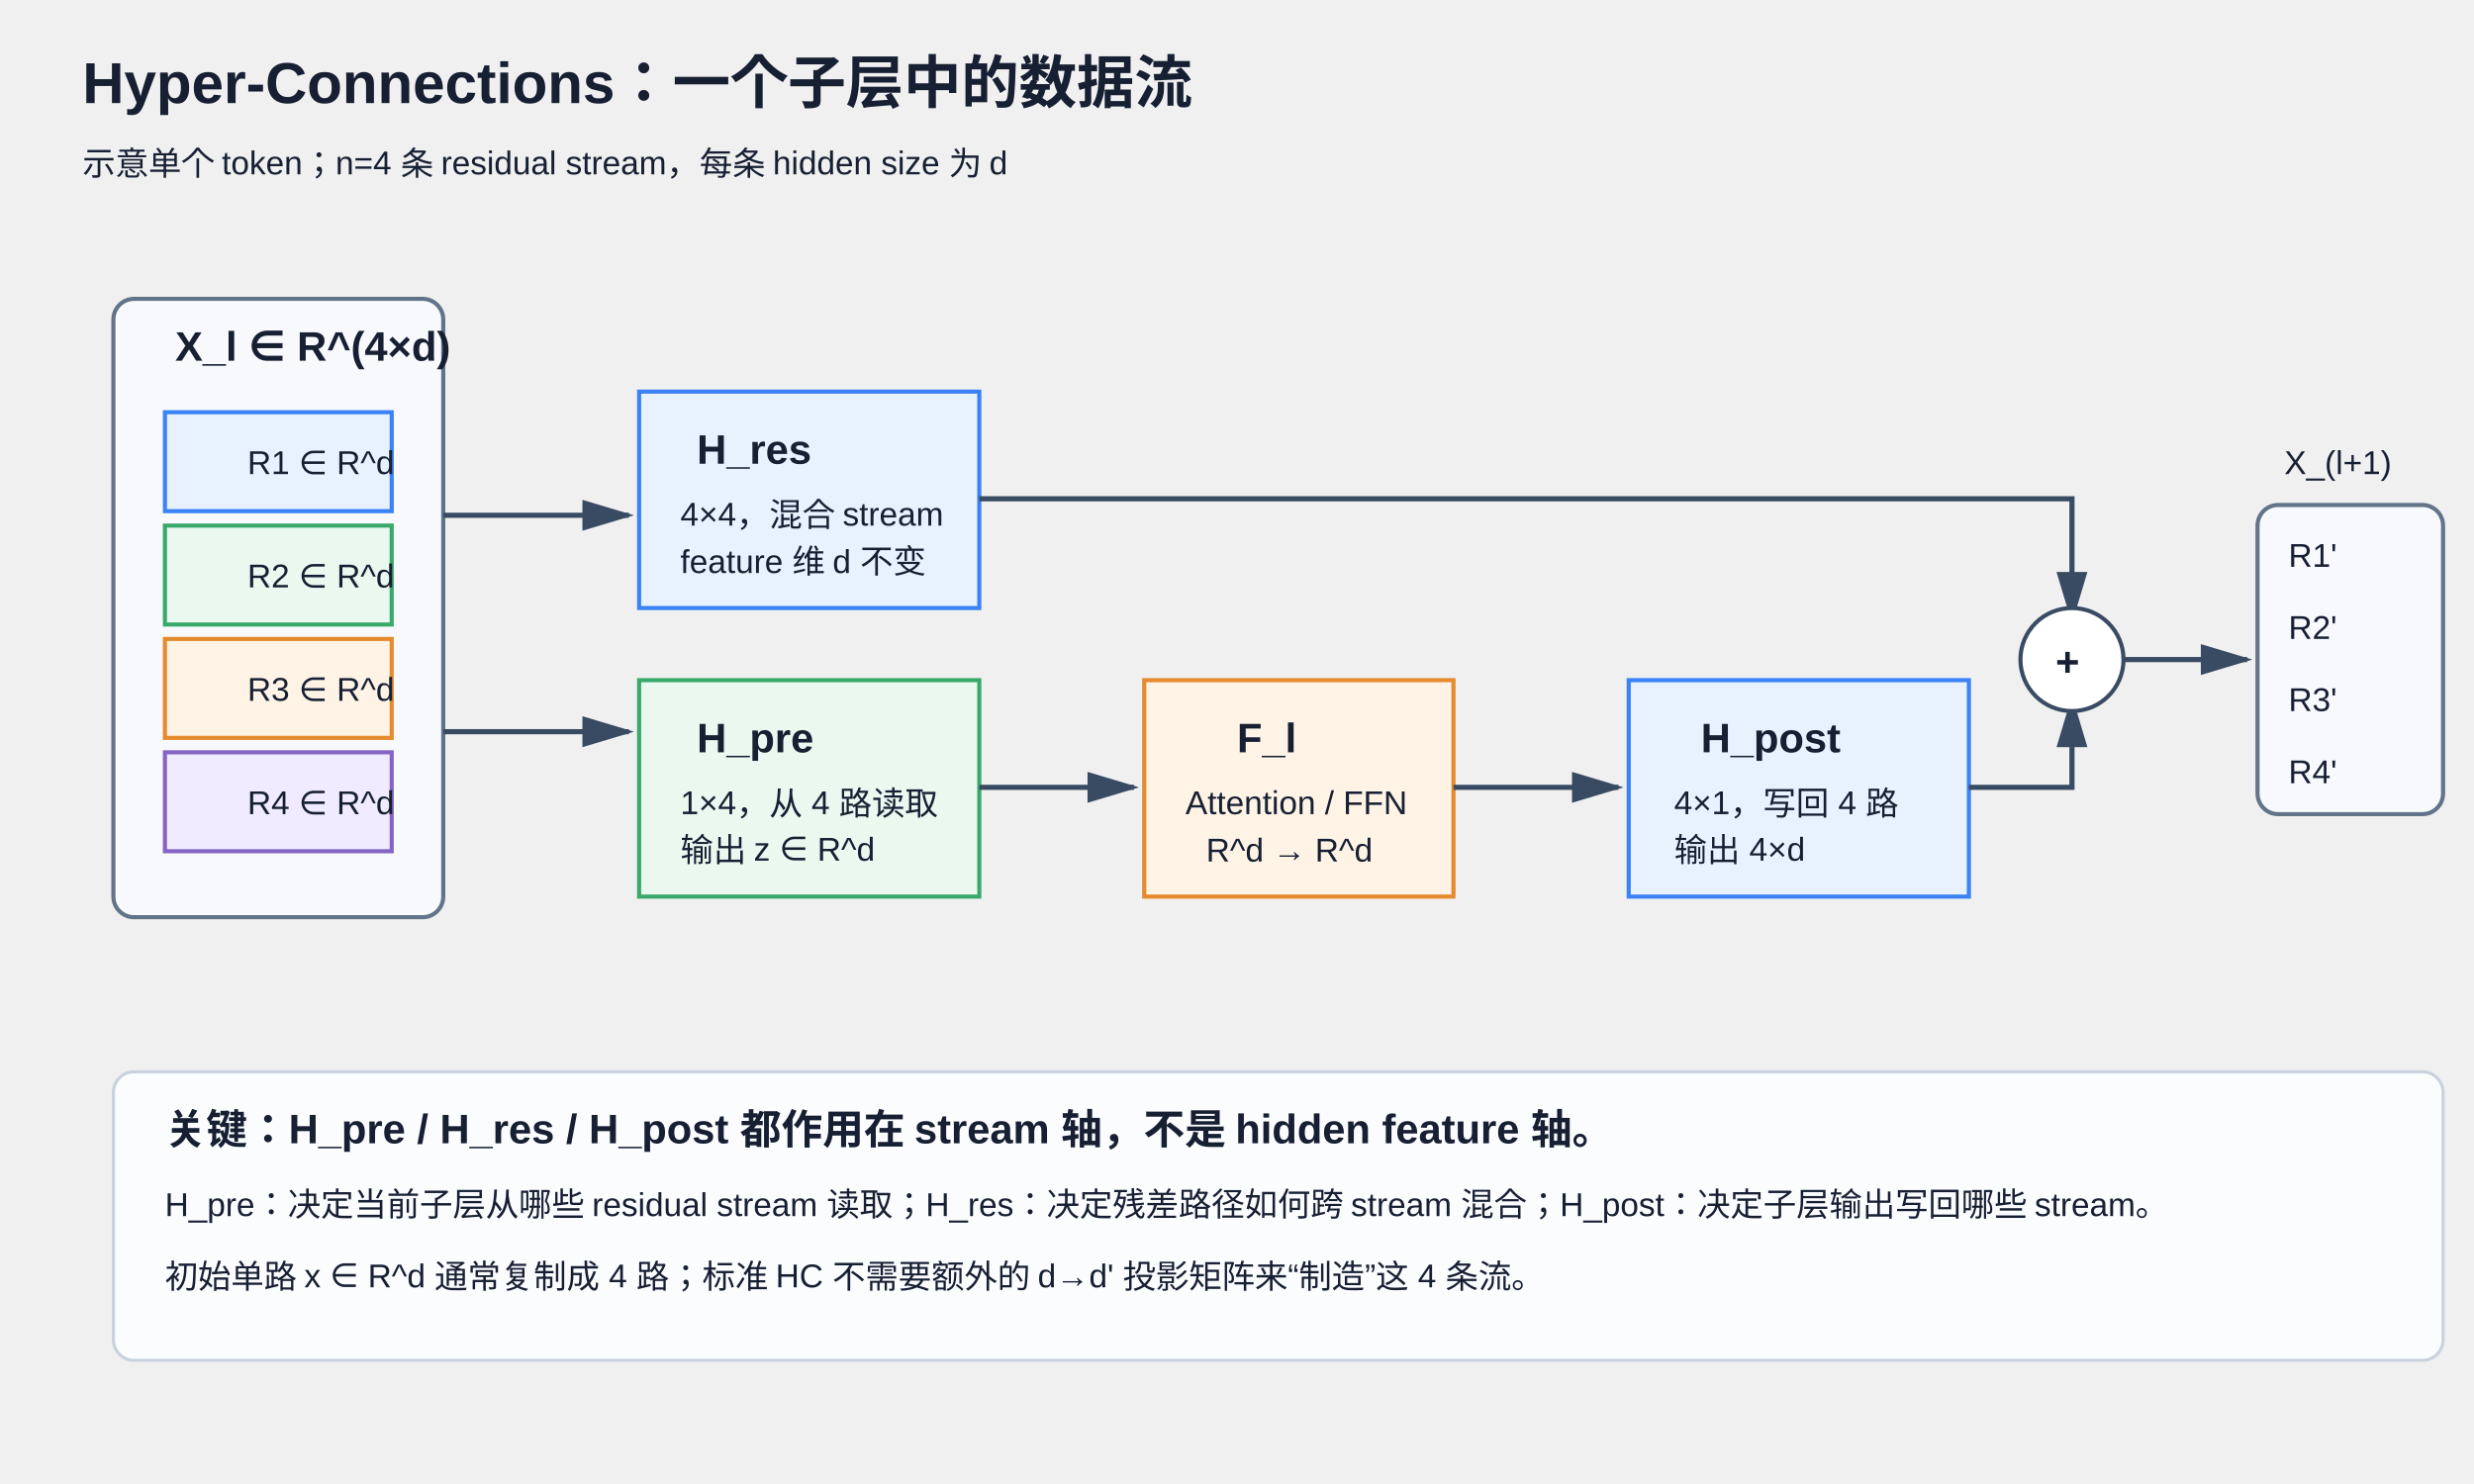
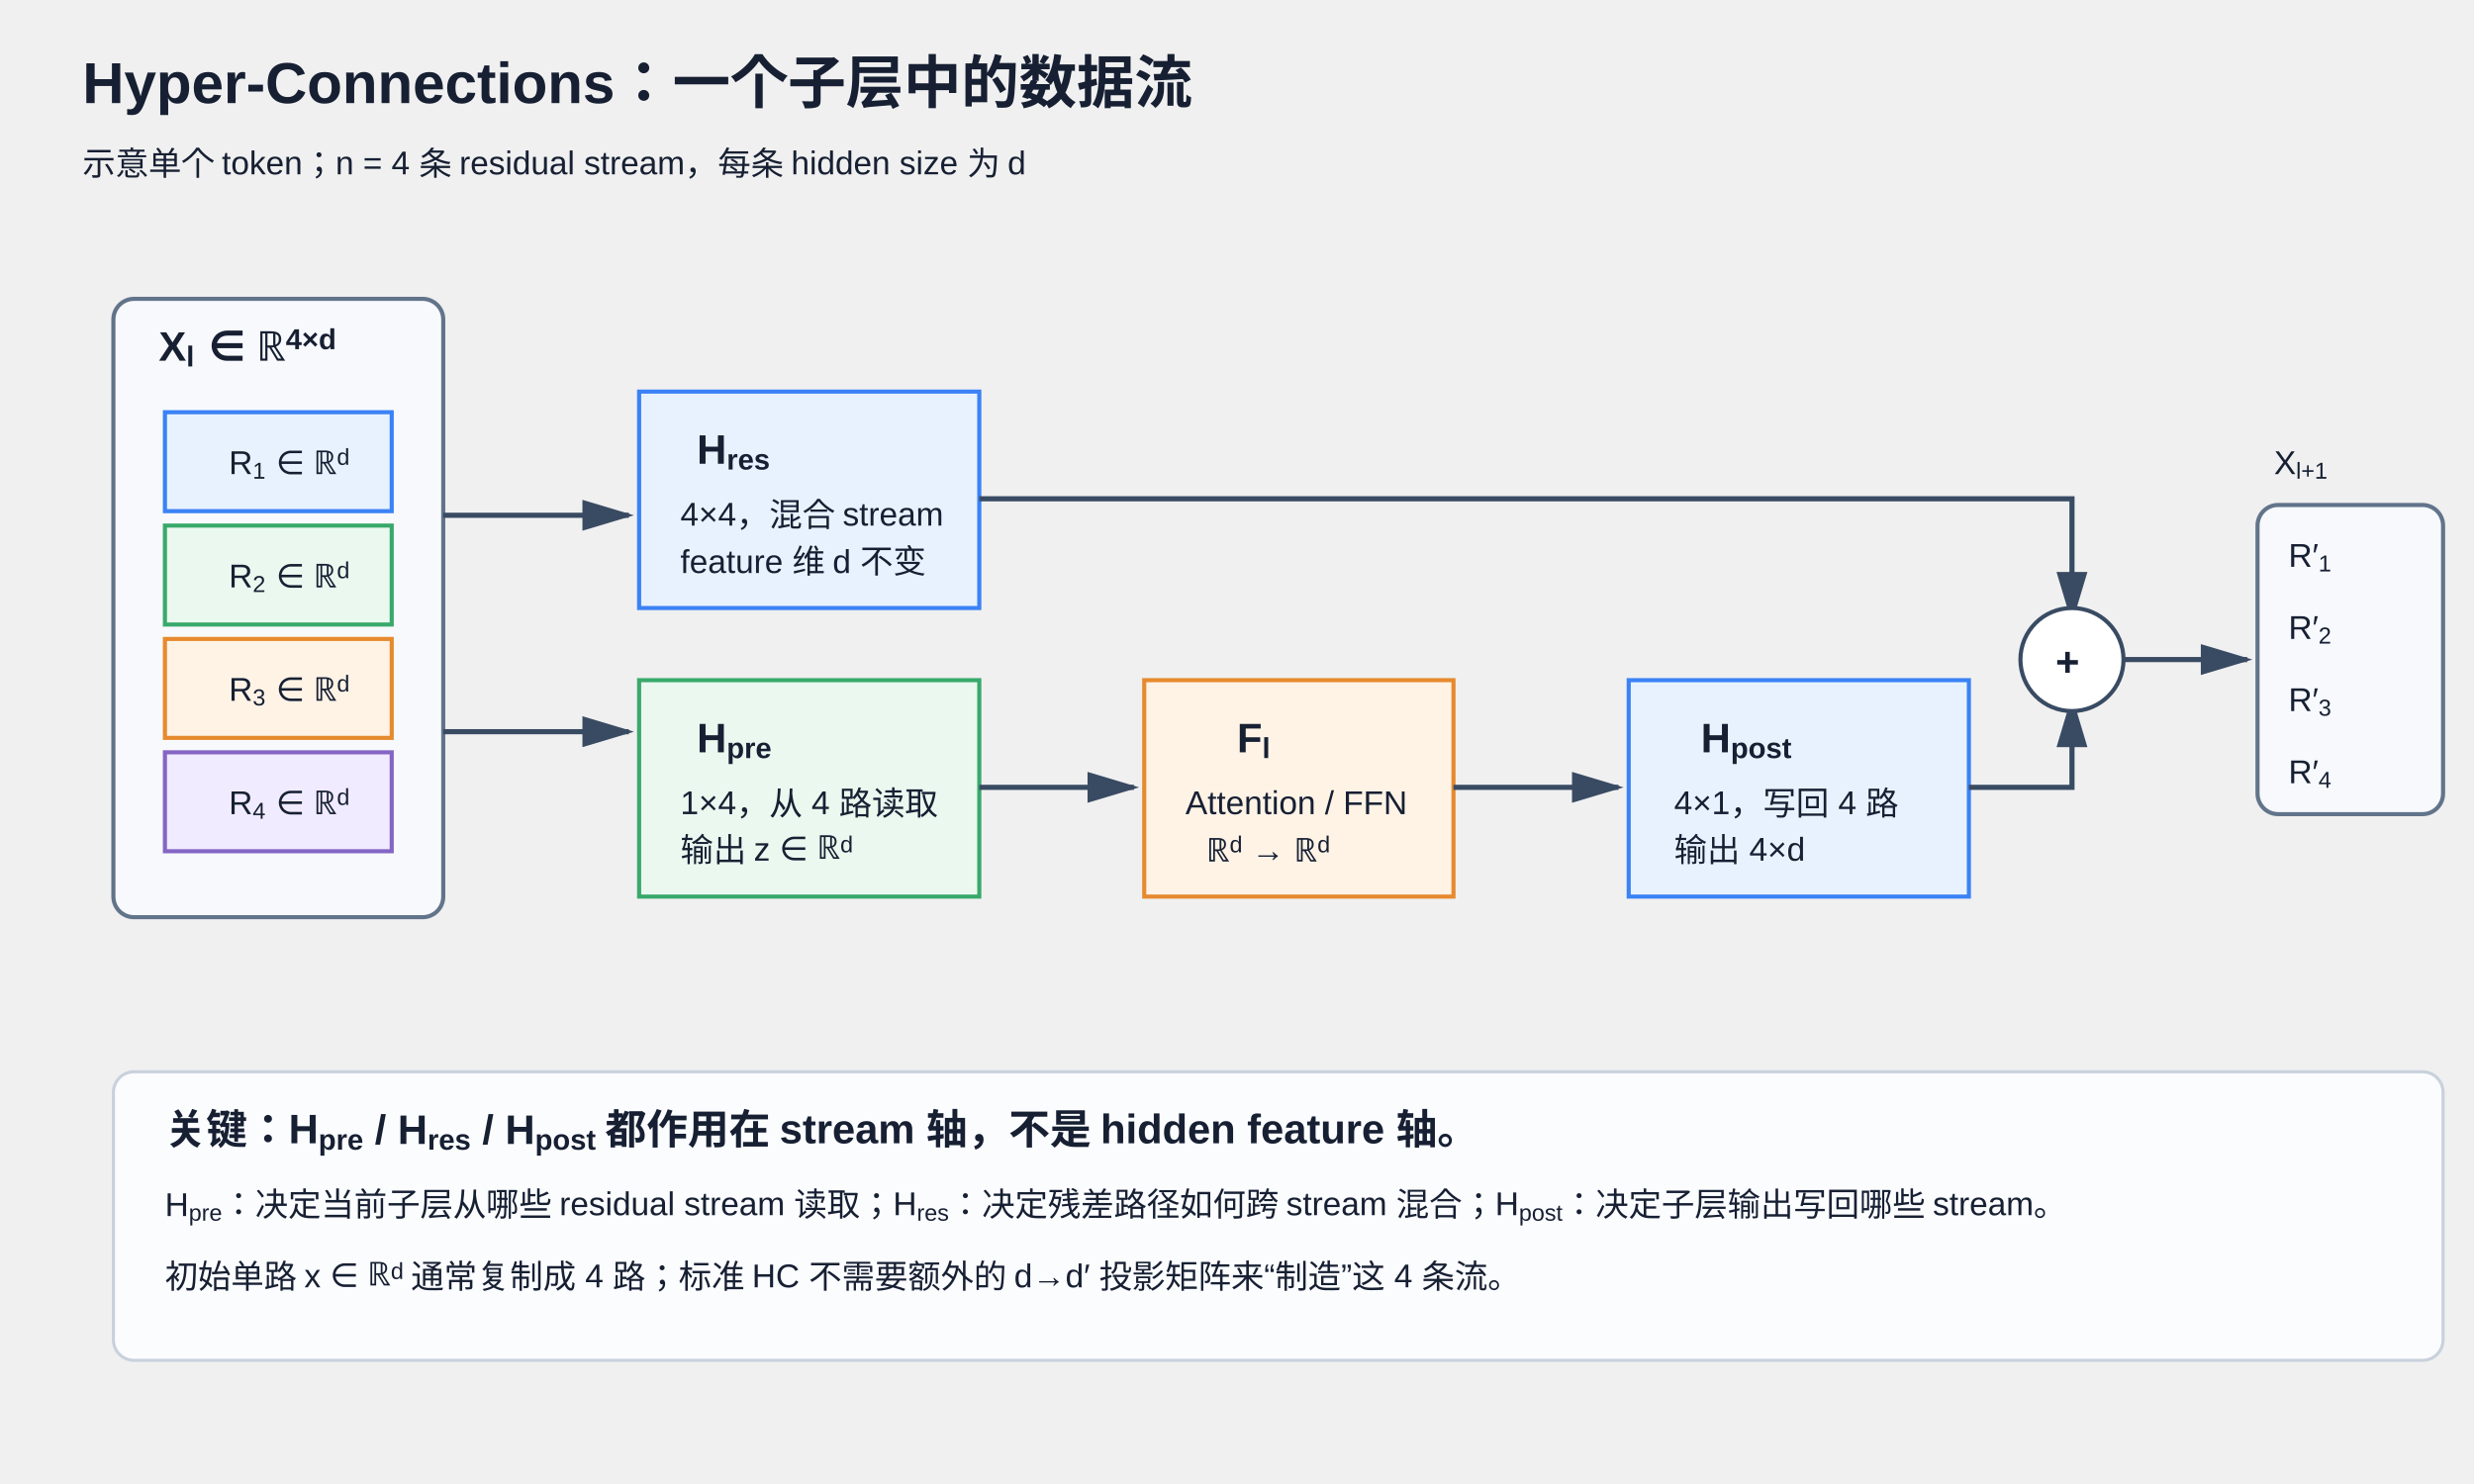
<svg xmlns="http://www.w3.org/2000/svg" width="1200" height="720" viewBox="0 0 1200 720">
  <style>
text{font-family:Arial,'Microsoft YaHei',sans-serif;fill:#172033}.t{font-size:28px;font-weight:700}.h{font-size:20px;font-weight:700}.s{font-size:16px}.box{fill:#f7f9fc;stroke:#62748a;stroke-width:2;rx:10}.blue{fill:#e8f2ff;stroke:#3b82f6;stroke-width:2}.green{fill:#eaf8ef;stroke:#39a96b;stroke-width:2}.orange{fill:#fff3e6;stroke:#e68a2e;stroke-width:2}.line{stroke:#394b63;stroke-width:2.5;fill:none;marker-end:url(#a)}
</style>
  <defs>
    <marker id="a" markerWidth="10" markerHeight="10" refX="9" refY="3" orient="auto">
      <path d="M0,0 L10,3 L0,6 Z" fill="#394b63" />
    </marker>
  </defs>
  <text x="40" y="50" class="t">Hyper-Connections：一个子层中的数据流</text>
-   <text x="40" y="85" class="s">示意单个 token；n=4 条 residual stream，每条 hidden size 为 d</text>
+   <text x="40" y="85" class="s">示意单个 token；n = 4 条 residual stream，每条 hidden size 为 d</text>
  <rect x="55" y="145" width="160" height="300" class="box" />
-   <text x="85" y="175" class="h">X_l ∈ R^(4×d)</text>
+   <text x="77" y="175" class="h">X<tspan baseline-shift="sub" font-size="70%">l</tspan> ∈ ℝ<tspan baseline-shift="super" font-size="70%">4×d</tspan>
+   </text>
  <rect x="80" y="200" width="110" height="48" class="blue" />
-   <text x="120" y="230" class="s">R1 ∈ R^d</text>
+   <text x="111" y="230" class="s">R<tspan baseline-shift="sub" font-size="70%">1</tspan> ∈ ℝ<tspan baseline-shift="super" font-size="70%">d</tspan>
+   </text>
  <rect x="80" y="255" width="110" height="48" class="green" />
-   <text x="120" y="285" class="s">R2 ∈ R^d</text>
+   <text x="111" y="285" class="s">R<tspan baseline-shift="sub" font-size="70%">2</tspan> ∈ ℝ<tspan baseline-shift="super" font-size="70%">d</tspan>
+   </text>
  <rect x="80" y="310" width="110" height="48" class="orange" />
-   <text x="120" y="340" class="s">R3 ∈ R^d</text>
+   <text x="111" y="340" class="s">R<tspan baseline-shift="sub" font-size="70%">3</tspan> ∈ ℝ<tspan baseline-shift="super" font-size="70%">d</tspan>
+   </text>
  <rect x="80" y="365" width="110" height="48" fill="#f1ebff" stroke="#8565c4" stroke-width="2" />
-   <text x="120" y="395" class="s">R4 ∈ R^d</text>
+   <text x="111" y="395" class="s">R<tspan baseline-shift="sub" font-size="70%">4</tspan> ∈ ℝ<tspan baseline-shift="super" font-size="70%">d</tspan>
+   </text>
  <path d="M215 250 L305 250" class="line" />
  <path d="M215 355 L305 355" class="line" />
  <rect x="310" y="190" width="165" height="105" class="blue" />
-   <text x="338" y="225" class="h">H_res</text>
+   <text x="338" y="225" class="h">H<tspan baseline-shift="sub" font-size="70%">res</tspan>
+   </text>
  <text x="330" y="255" class="s">4×4，混合 stream</text>
  <text x="330" y="278" class="s">feature 维 d 不变</text>
  <rect x="310" y="330" width="165" height="105" class="green" />
-   <text x="338" y="365" class="h">H_pre</text>
+   <text x="338" y="365" class="h">H<tspan baseline-shift="sub" font-size="70%">pre</tspan>
+   </text>
  <text x="330" y="395" class="s">1×4，从 4 路读取</text>
-   <text x="330" y="418" class="s">输出 z ∈ R^d</text>
+   <text x="330" y="418" class="s">输出 z ∈ ℝ<tspan baseline-shift="super" font-size="70%">d</tspan>
+   </text>
  <path d="M475 382 L550 382" class="line" />
  <rect x="555" y="330" width="150" height="105" class="orange" />
-   <text x="600" y="365" class="h">F_l</text>
+   <text x="600" y="365" class="h">F<tspan baseline-shift="sub" font-size="70%">l</tspan>
+   </text>
  <text x="575" y="395" class="s">Attention / FFN</text>
-   <text x="585" y="418" class="s">R^d → R^d</text>
+   <text x="585" y="418" class="s">ℝ<tspan baseline-shift="super" font-size="70%">d</tspan> → ℝ<tspan baseline-shift="super" font-size="70%">d</tspan>
+   </text>
  <path d="M705 382 L785 382" class="line" />
  <rect x="790" y="330" width="165" height="105" class="blue" />
-   <text x="825" y="365" class="h">H_post</text>
+   <text x="825" y="365" class="h">H<tspan baseline-shift="sub" font-size="70%">post</tspan>
+   </text>
  <text x="812" y="395" class="s">4×1，写回 4 路</text>
  <text x="812" y="418" class="s">输出 4×d</text>
  <path d="M475 242 L1005 242 L1005 300" class="line" />
  <path d="M955 382 L1005 382 L1005 340" class="line" />
  <circle cx="1005" cy="320" r="25" fill="#fff" stroke="#394b63" stroke-width="2" />
  <text x="997" y="328" class="h">+</text>
  <path d="M1030 320 L1090 320" class="line" />
  <rect x="1095" y="245" width="90" height="150" class="box" />
-   <text x="1108" y="230" class="s">X_(l+1)</text>
-   <text x="1110" y="275" class="s">R1'</text>
-   <text x="1110" y="310" class="s">R2'</text>
-   <text x="1110" y="345" class="s">R3'</text>
-   <text x="1110" y="380" class="s">R4'</text>
+   <text x="1103" y="230" class="s">X<tspan baseline-shift="sub" font-size="70%">l+1</tspan>
+   </text>
+   <text x="1110" y="275" class="s">R′<tspan baseline-shift="sub" font-size="70%">1</tspan>
+   </text>
+   <text x="1110" y="310" class="s">R′<tspan baseline-shift="sub" font-size="70%">2</tspan>
+   </text>
+   <text x="1110" y="345" class="s">R′<tspan baseline-shift="sub" font-size="70%">3</tspan>
+   </text>
+   <text x="1110" y="380" class="s">R′<tspan baseline-shift="sub" font-size="70%">4</tspan>
+   </text>
  <rect x="55" y="520" width="1130" height="140" fill="#fbfcfe" stroke="#c8d1dc" stroke-width="1.5" rx="10" />
-   <text x="80" y="555" class="h">关键：H_pre / H_res / H_post 都作用在 stream 轴，不是 hidden feature 轴。</text>
-   <text x="80" y="590" class="s">H_pre：决定当前子层从哪些 residual stream 读取；H_res：决定残差路径如何跨 stream 混合；H_post：决定子层输出写回哪些 stream。</text>
-   <text x="80" y="625" class="s">初始单路 x ∈ R^d 通常复制成 4 路；标准 HC 不需要额外的 d→d' 投影矩阵来“制造”这 4 条流。</text>
+   <text x="80" y="555" class="h">关键：H<tspan baseline-shift="sub" font-size="70%">pre</tspan> / H<tspan baseline-shift="sub" font-size="70%">res</tspan> / H<tspan baseline-shift="sub" font-size="70%">post</tspan> 都作用在 stream 轴，不是 hidden feature 轴。</text>
+   <text x="80" y="590" class="s">H<tspan baseline-shift="sub" font-size="70%">pre</tspan>：决定当前子层从哪些 residual stream 读取；H<tspan baseline-shift="sub" font-size="70%">res</tspan>：决定残差路径如何跨 stream 混合；H<tspan baseline-shift="sub" font-size="70%">post</tspan>：决定子层输出写回哪些 stream。</text>
+   <text x="80" y="625" class="s">初始单路 x ∈ ℝ<tspan baseline-shift="super" font-size="70%">d</tspan> 通常复制成 4 路；标准 HC 不需要额外的 d→d′ 投影矩阵来“制造”这 4 条流。</text>
</svg>
